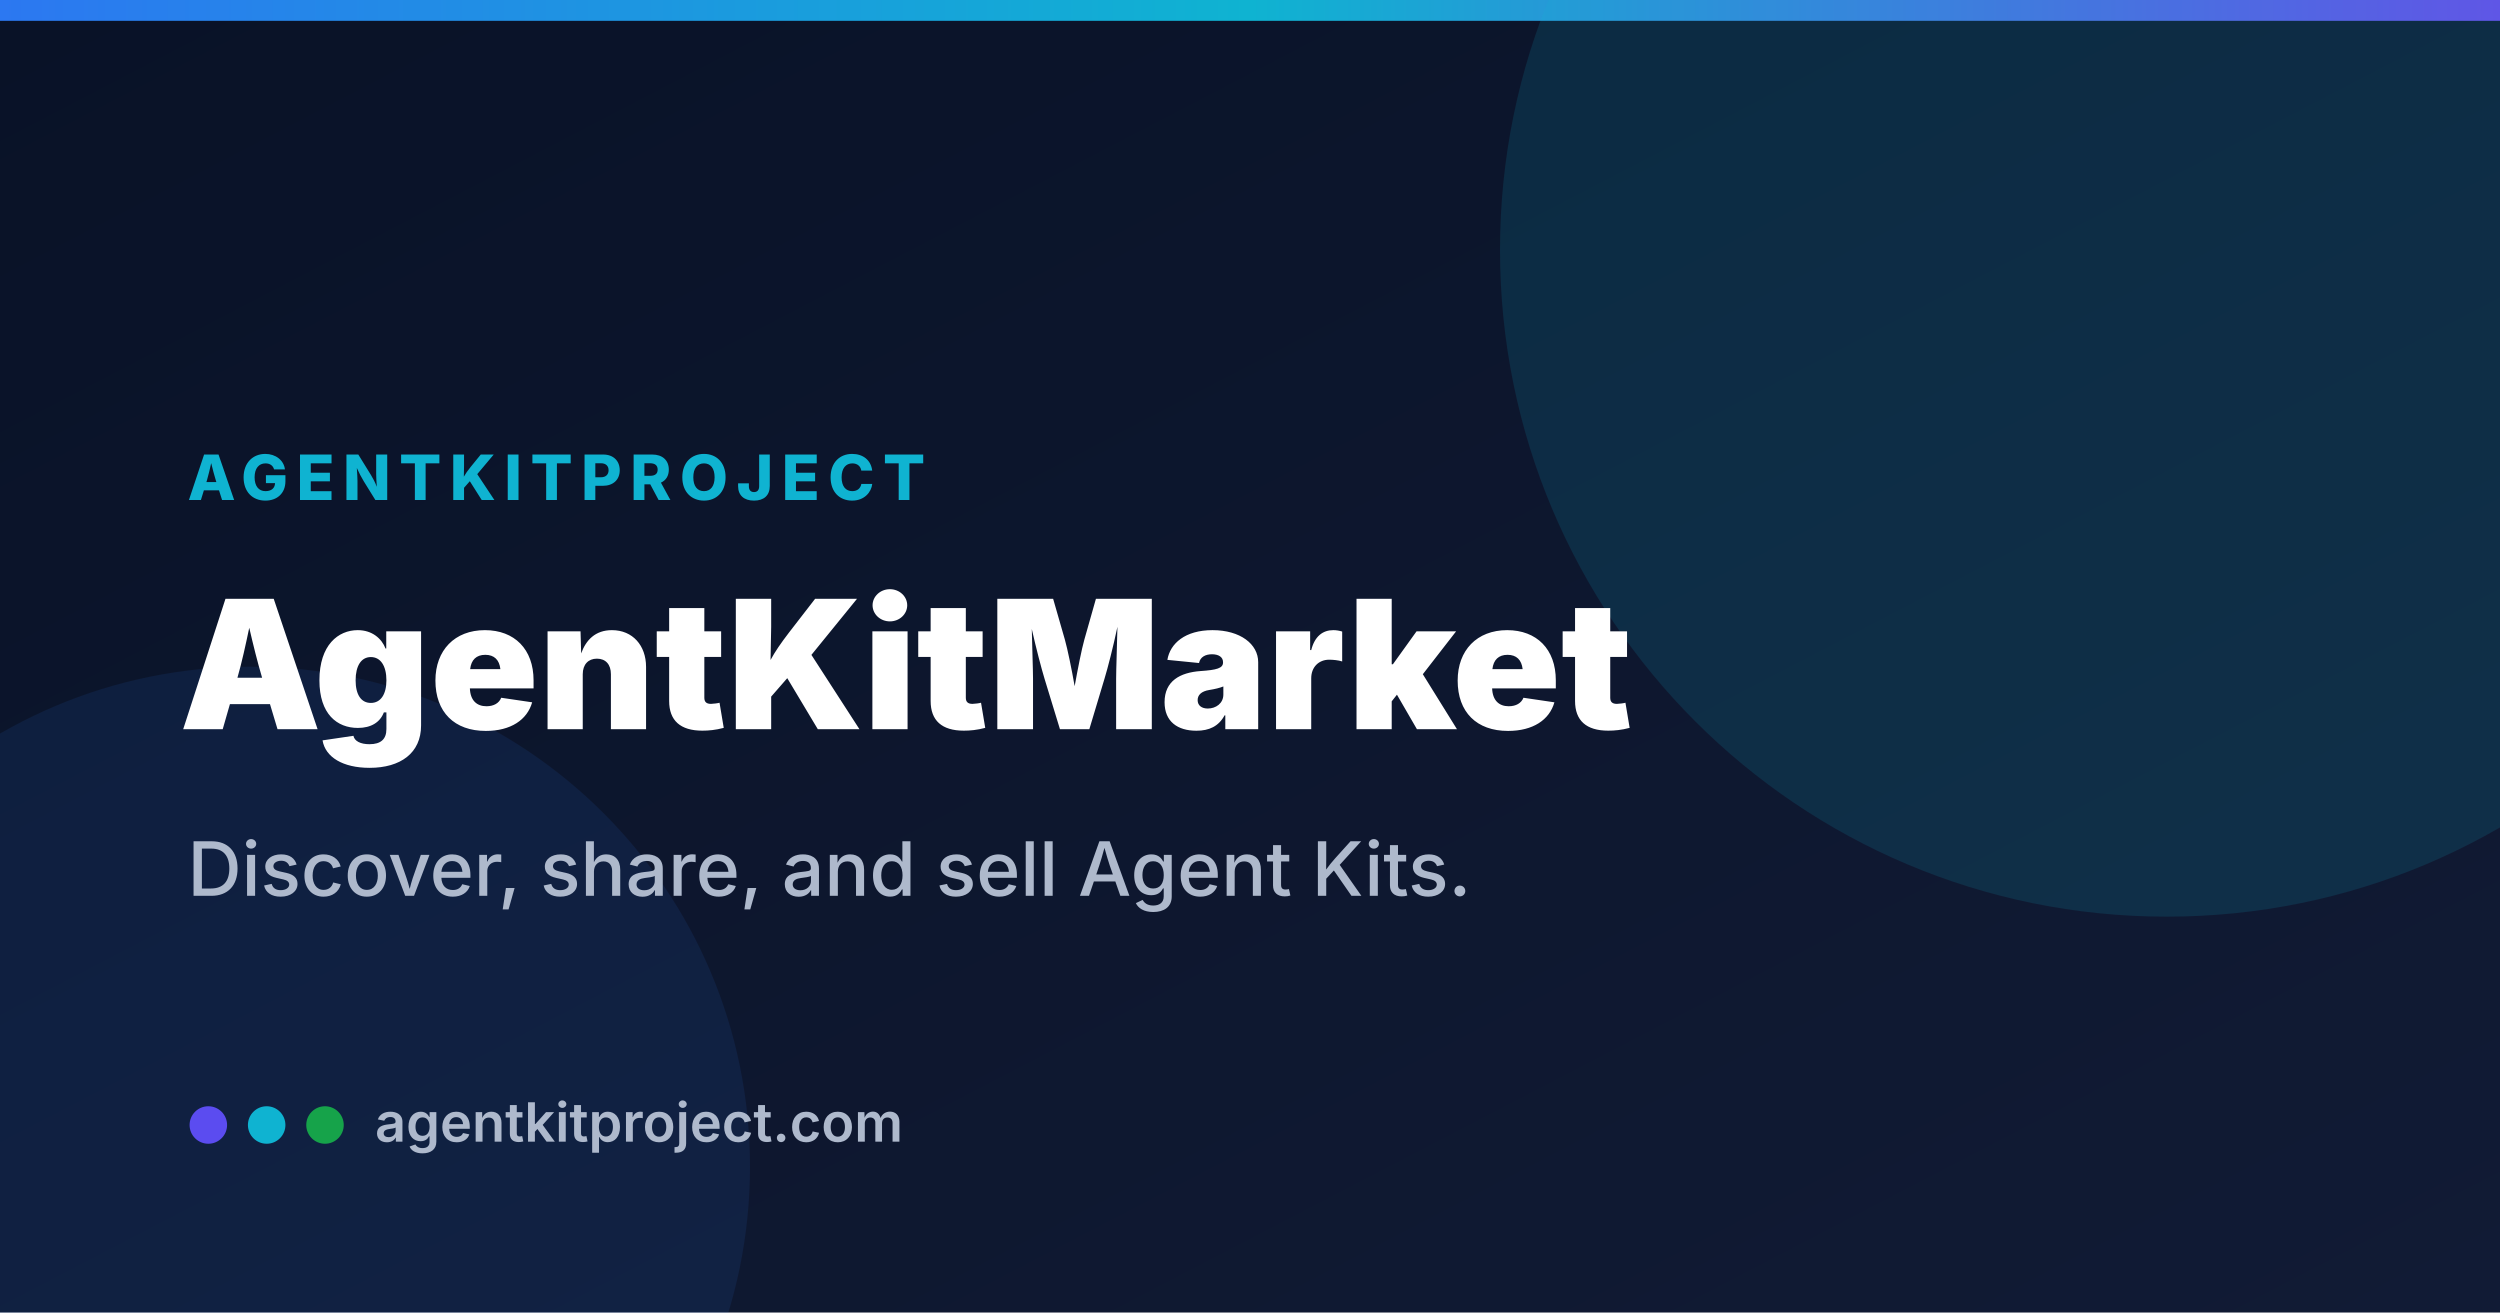
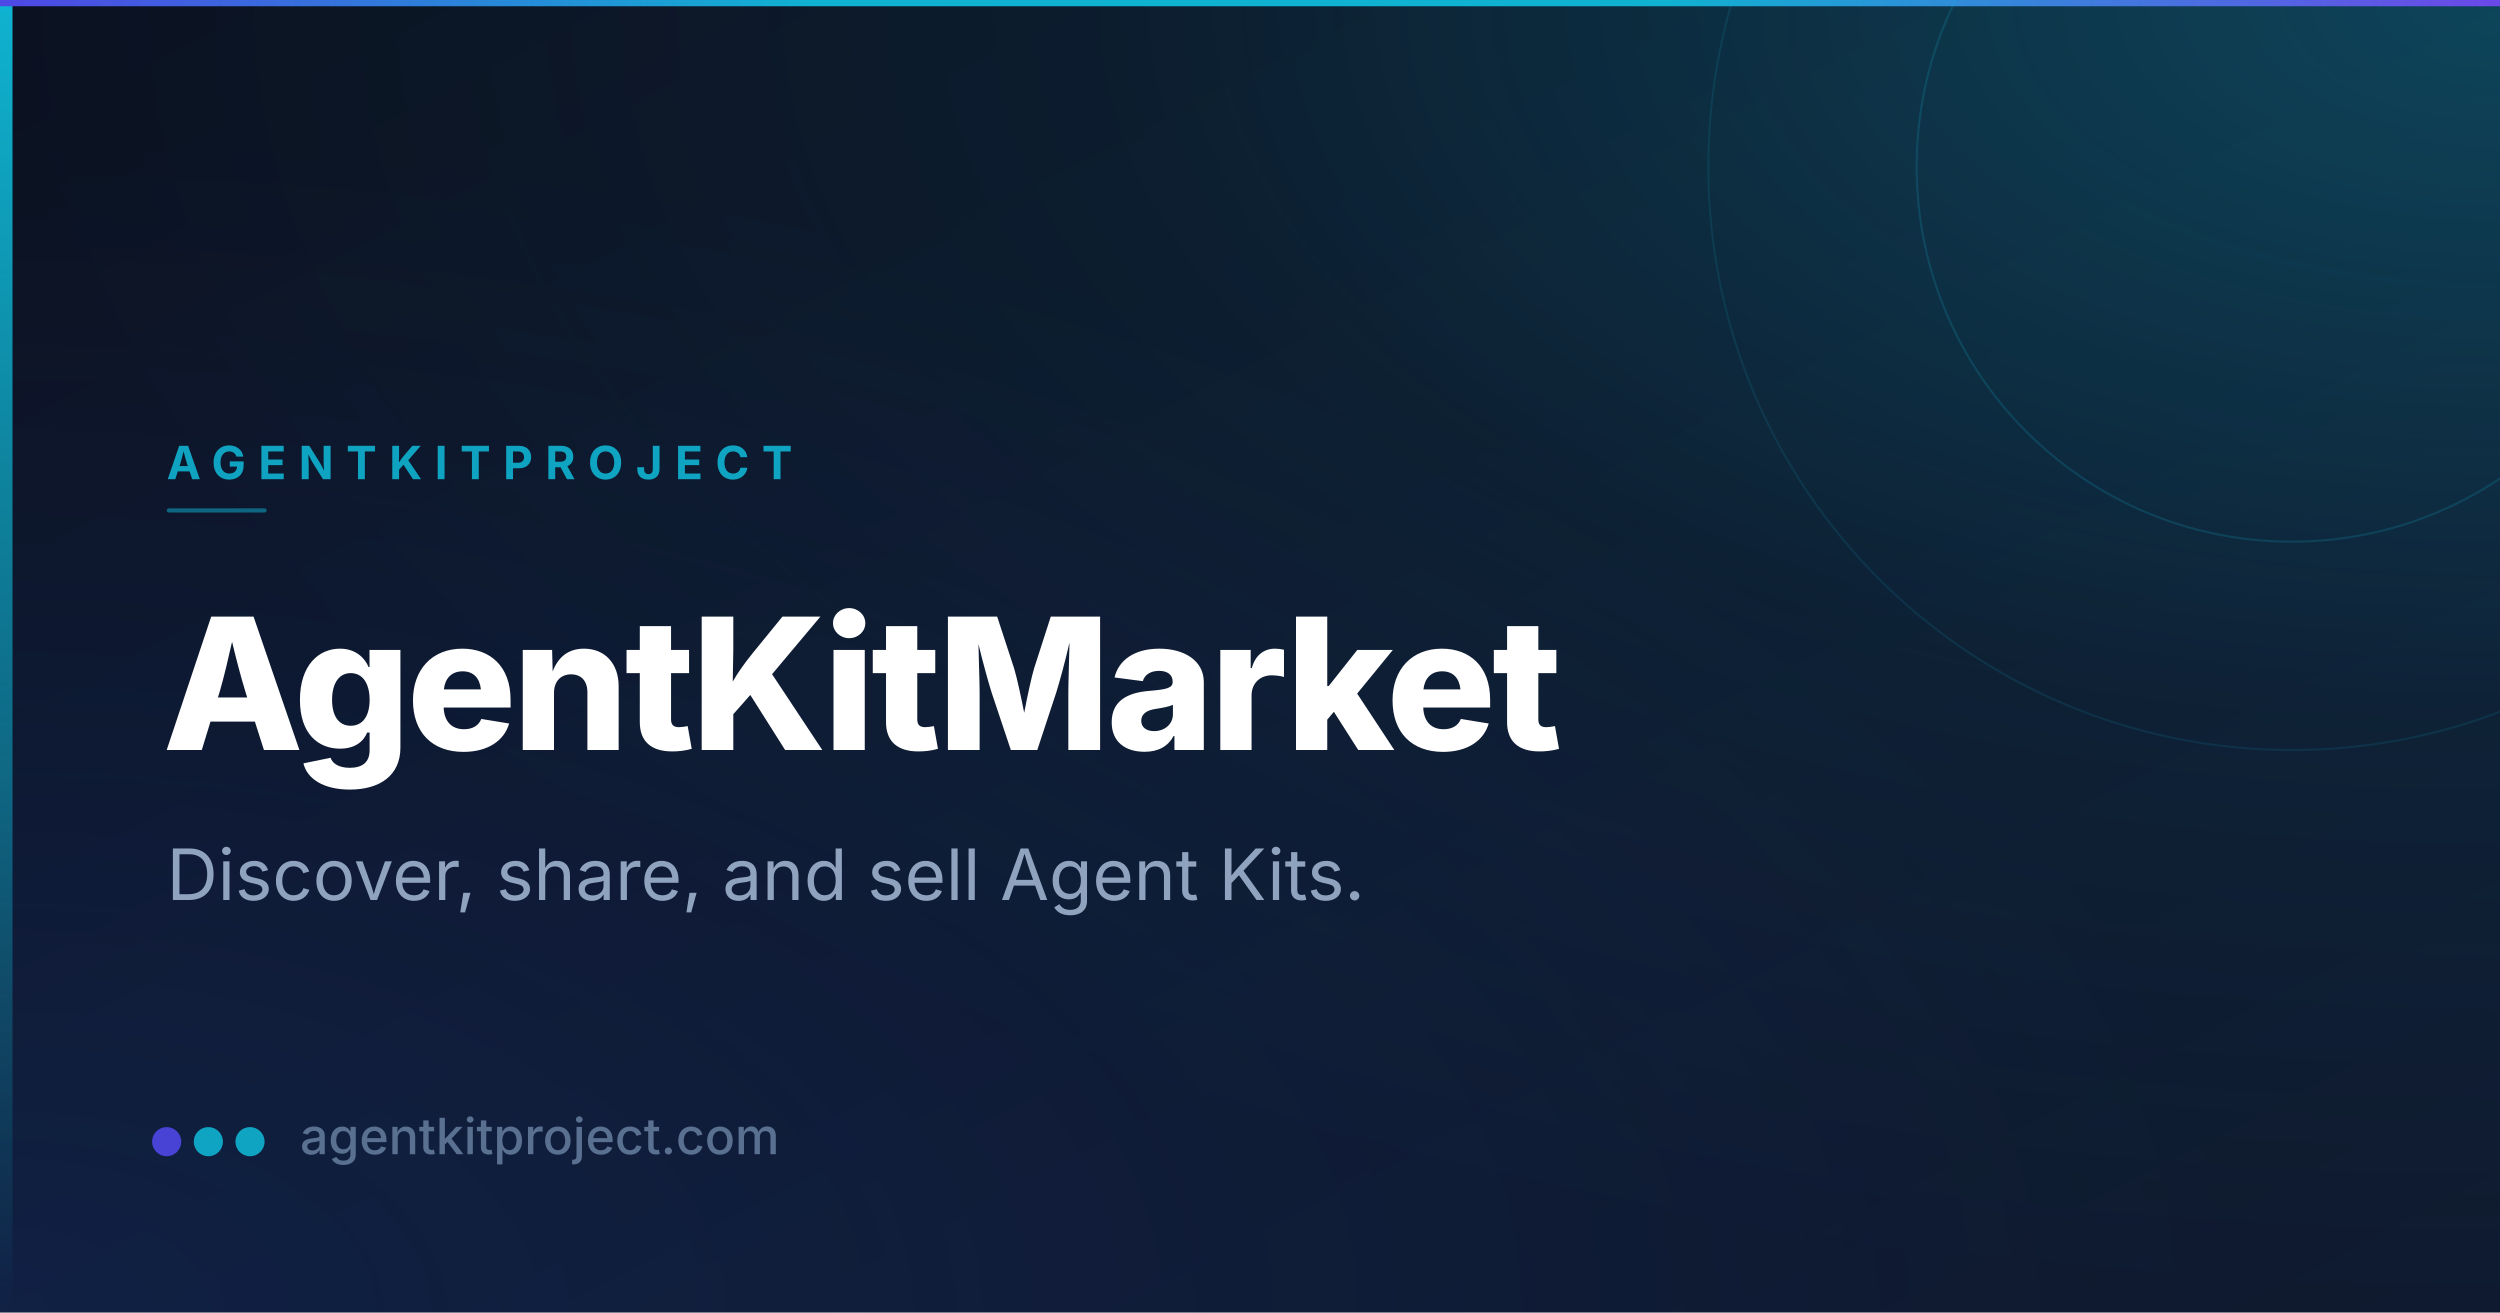
<svg xmlns="http://www.w3.org/2000/svg" width="1200" height="630" viewBox="0 0 1200 630">
  <defs>
    <linearGradient id="bg" x1="0" y1="0" x2="1" y2="1">
-       <stop offset="0" stop-color="#091227" />
-       <stop offset="1" stop-color="#111b35" />
+       <stop offset="0%" stop-color="#0b1120" />
+       <stop offset="100%" stop-color="#0f1a30" />
    </linearGradient>
-     <linearGradient id="accentbar" x1="0" y1="0" x2="1" y2="0">
-       <stop offset="0" stop-color="#2c77f1" />
-       <stop offset="0.5" stop-color="#0fb3d1" />
-       <stop offset="1" stop-color="#6d46e9" />
+     <radialGradient id="bloom" cx="1" cy="0" r="1" gradientUnits="objectBoundingBox">
+       <stop offset="0%" stop-color="#0fb3d1" stop-opacity="0.30" />
+       <stop offset="55%" stop-color="#0fb3d1" stop-opacity="0.06" />
+       <stop offset="100%" stop-color="#0fb3d1" stop-opacity="0" />
+     </radialGradient>
+     <radialGradient id="bloom2" cx="0" cy="1" r="0.9" gradientUnits="objectBoundingBox">
+       <stop offset="0%" stop-color="#2563eb" stop-opacity="0.14" />
+       <stop offset="100%" stop-color="#2563eb" stop-opacity="0" />
+     </radialGradient>
+     <linearGradient id="sidebar" x1="0" y1="0" x2="0" y2="1">
+       <stop offset="0%" stop-color="#0fb3d1" />
+       <stop offset="60%" stop-color="#0fb3d1" stop-opacity="0.5" />
+       <stop offset="100%" stop-color="#0fb3d1" stop-opacity="0" />
+     </linearGradient>
+     <linearGradient id="rainbar" x1="0" y1="0" x2="1" y2="0">
+       <stop offset="0%" stop-color="#4f46e5" />
+       <stop offset="33%" stop-color="#0fb3d1" />
+       <stop offset="66%" stop-color="#0fb3d1" />
+       <stop offset="100%" stop-color="#6d46e9" />
    </linearGradient>
  </defs>
  <rect width="1200" height="630" fill="url(#bg)" />
-   <rect width="1200" height="10" fill="url(#accentbar)" />
-   <circle cx="1040" cy="120" r="320" fill="#0fb3d1" opacity="0.14" />
-   <circle cx="120" cy="560" r="240" fill="#2c77f1" opacity="0.10" />
-   <text x="90" y="240" font-family="Inter, sans-serif" font-size="30" font-weight="800" letter-spacing="4" fill="#0fb3d1">AGENTKITPROJECT</text>
-   <text x="86" y="350" font-family="Inter, sans-serif" font-size="86" font-weight="900" fill="#ffffff">AgentKitMarket</text>
-   <text x="90" y="430" font-family="Inter, sans-serif" font-size="36" font-weight="500" fill="#aeb9cc">Discover, share, and sell Agent Kits.</text>
-   <circle cx="100" cy="540" r="9" fill="#5b4cf0" />
-   <circle cx="128" cy="540" r="9" fill="#0fb3d1" />
-   <circle cx="156" cy="540" r="9" fill="#16a34a" />
-   <text x="180" y="548" font-family="Inter, sans-serif" font-size="26" font-weight="600" fill="#aeb9cc">agentkitproject.com</text>
+   <rect width="1200" height="630" fill="url(#bloom)" />
+   <rect width="1200" height="630" fill="url(#bloom2)" />
+   <rect x="0" y="0" width="6" height="630" fill="url(#sidebar)" />
+   <rect x="0" y="0" width="1200" height="3" fill="url(#rainbar)" />
+   <circle cx="1100" cy="80" r="280" fill="none" stroke="#0fb3d1" stroke-width="1" opacity="0.12" />
+   <circle cx="1100" cy="80" r="180" fill="none" stroke="#0fb3d1" stroke-width="1" opacity="0.18" />
+   <text x="80" y="230" font-family="'Inter', 'Helvetica Neue', Arial, sans-serif" font-size="22" font-weight="700" letter-spacing="6" fill="#0fb3d1" opacity="0.9">AGENTKITPROJECT</text>
+   <rect x="80" y="244" width="48" height="2" fill="#0fb3d1" opacity="0.5" rx="1" />
+   <text x="78" y="360" font-family="'Inter', 'Helvetica Neue', Arial, sans-serif" font-size="88" font-weight="800" letter-spacing="-2" fill="#ffffff">AgentKitMarket</text>
+   <text x="80" y="432" font-family="'Inter', 'Helvetica Neue', Arial, sans-serif" font-size="34" font-weight="400" letter-spacing="0" fill="#8fa3bf">Discover, share, and sell Agent Kits.</text>
+   <circle cx="80" cy="548" r="7" fill="#4f46e5" opacity="0.9" />
+   <circle cx="100" cy="548" r="7" fill="#0fb3d1" opacity="0.9" />
+   <circle cx="120" cy="548" r="7" fill="#0fb3d1" opacity="0.9" />
+   <text x="144" y="554" font-family="'Inter', 'Helvetica Neue', Arial, sans-serif" font-size="24" font-weight="500" fill="#5a7090">agentkitproject.com</text>
</svg>
